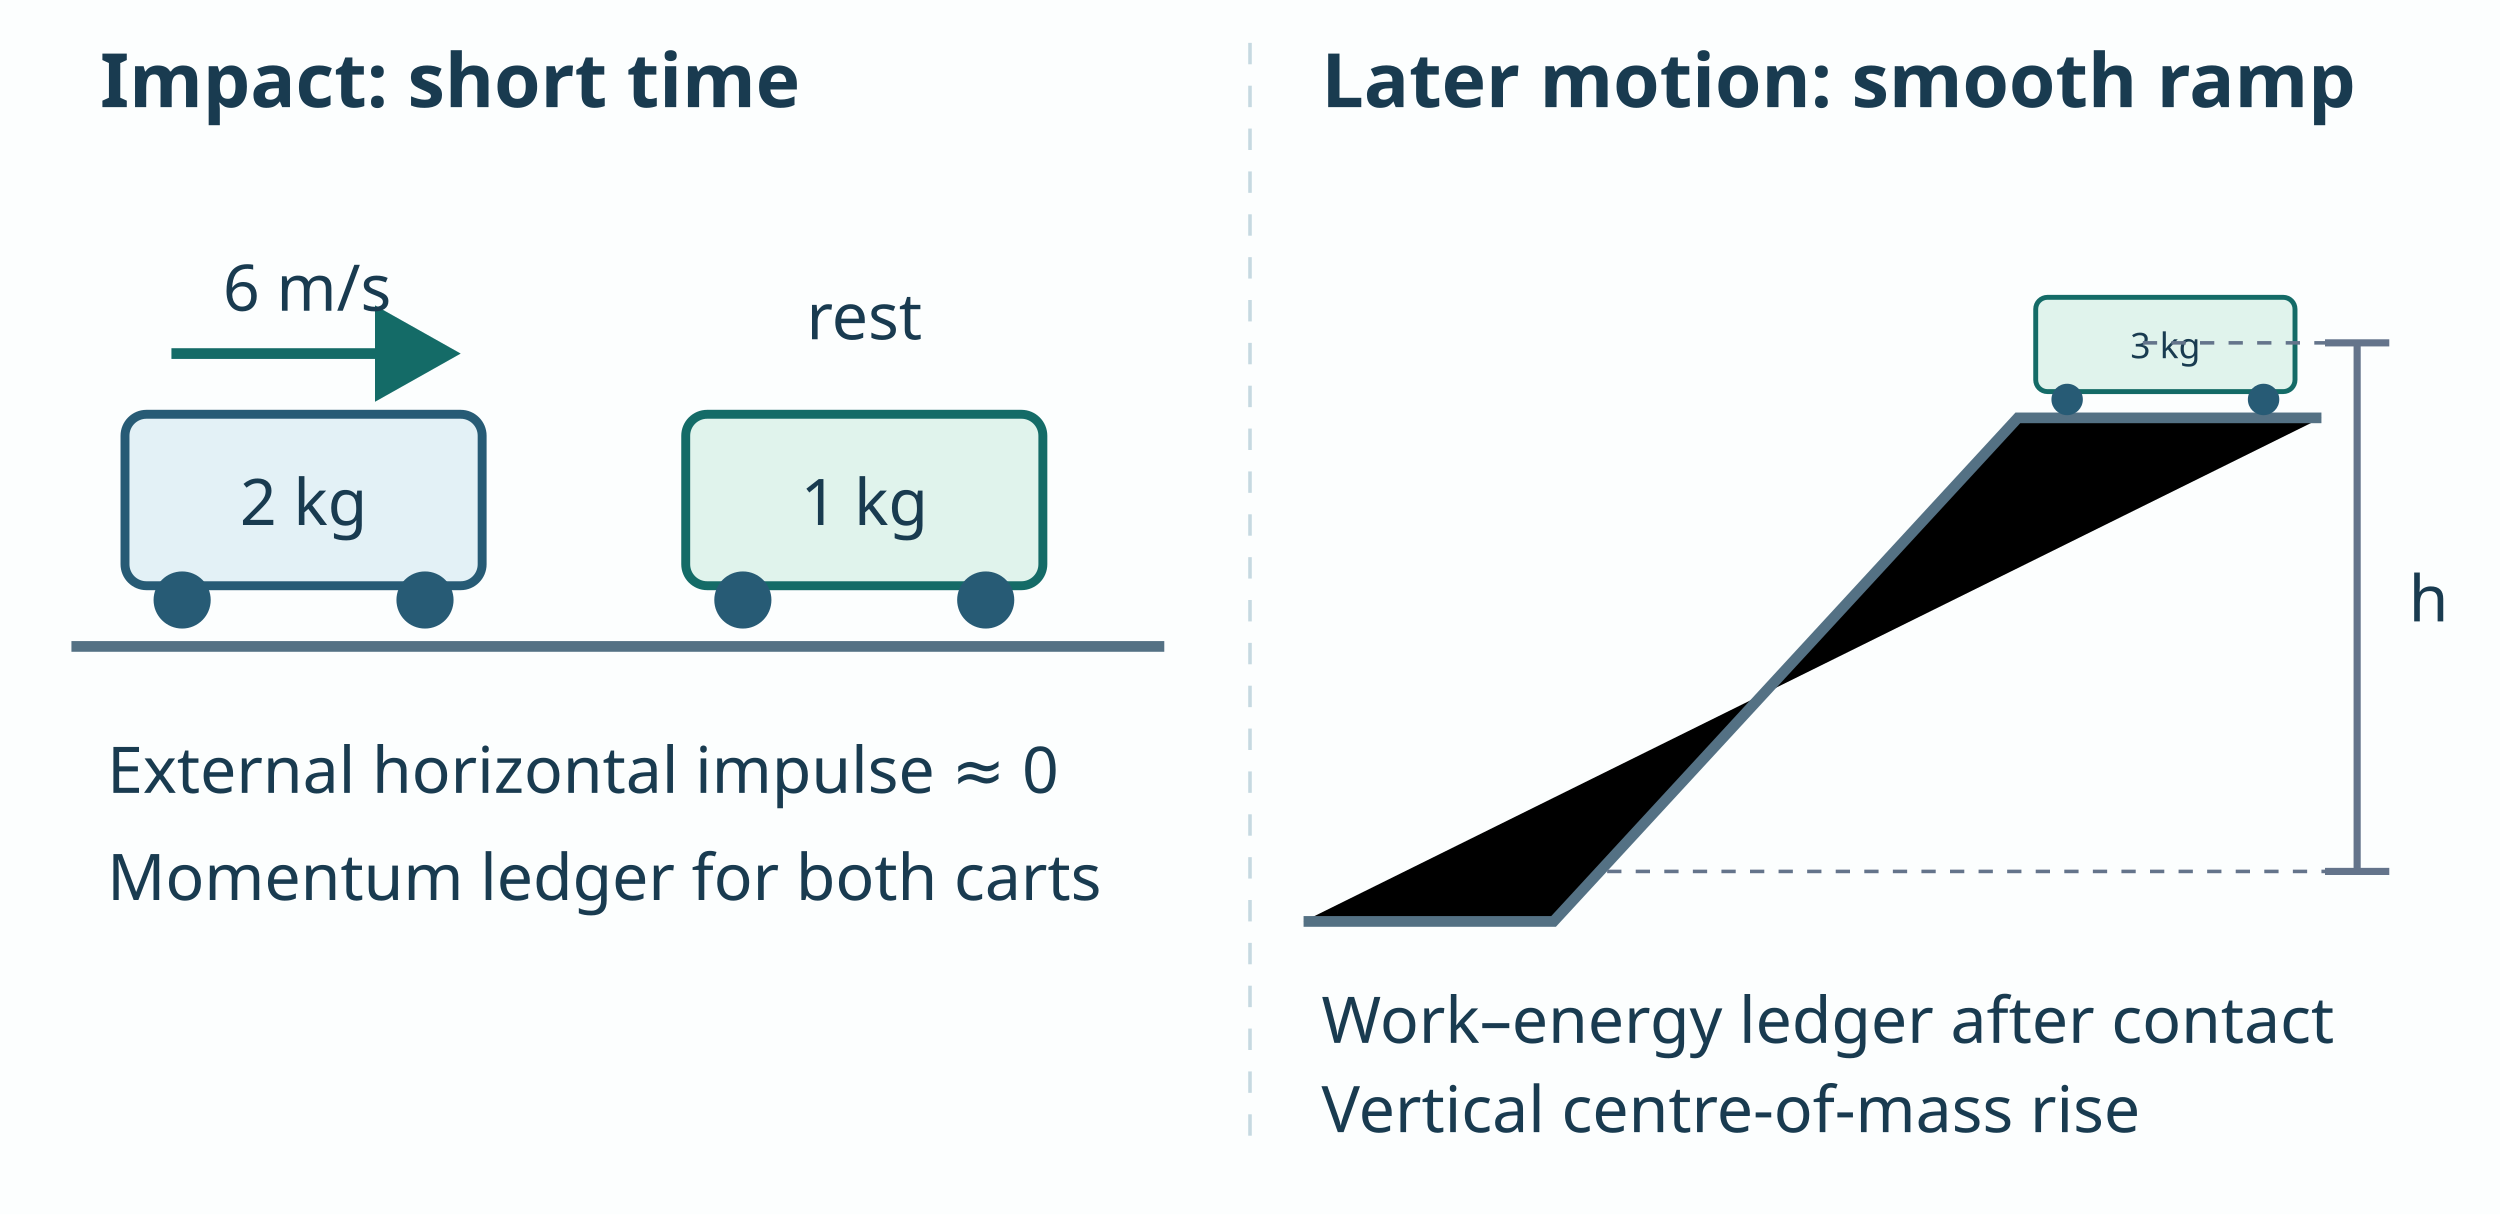
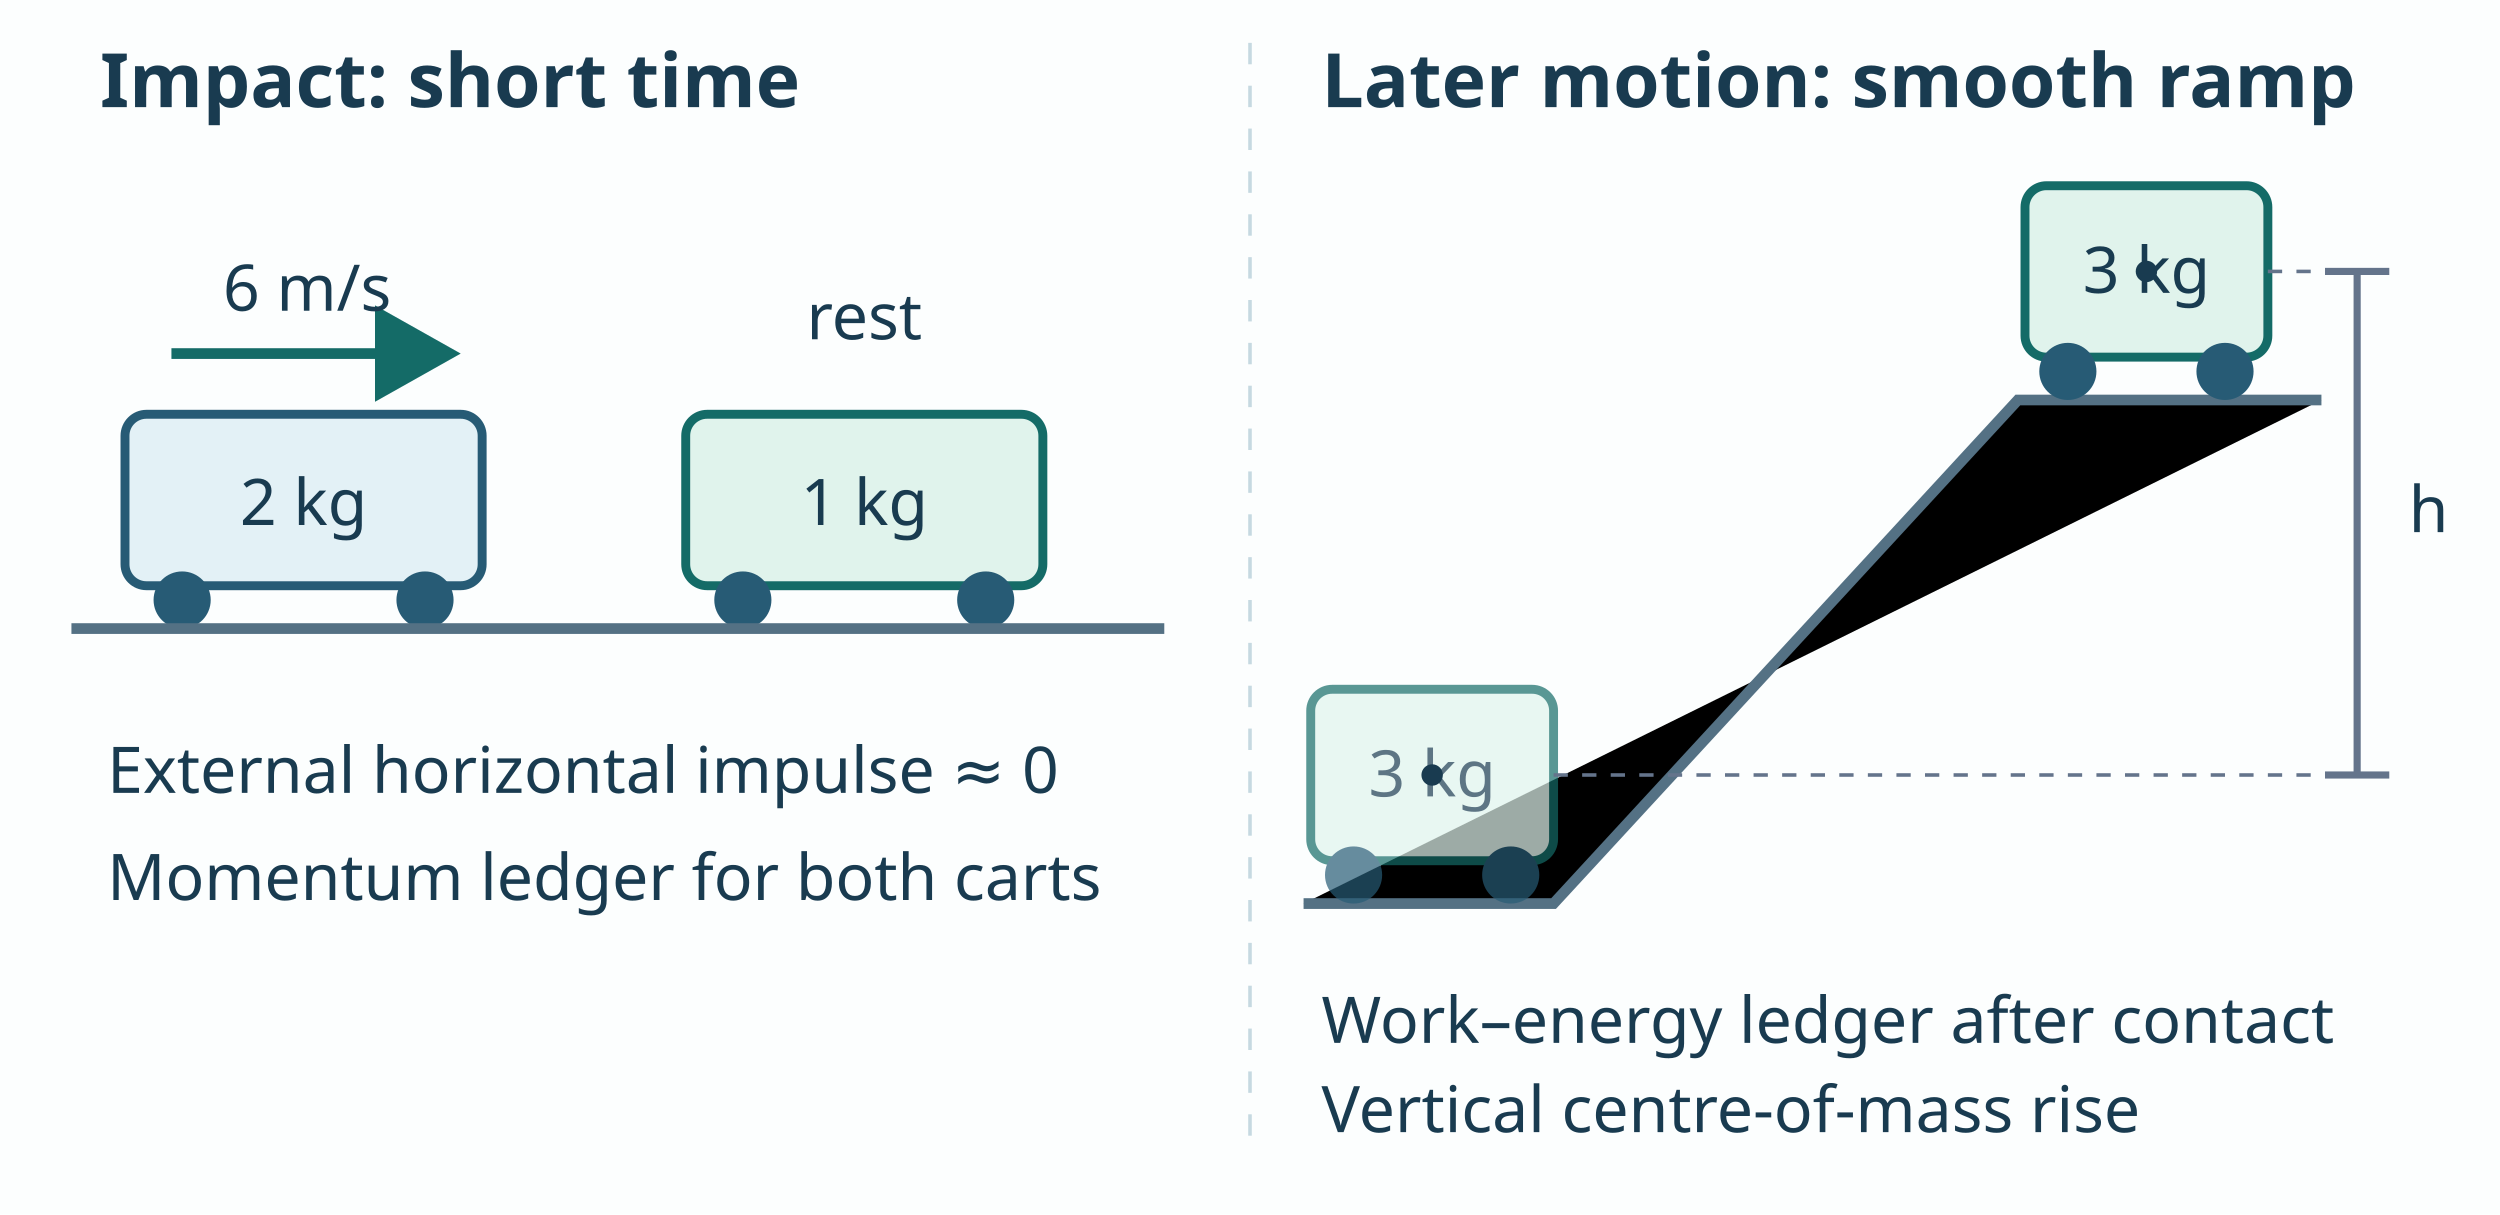
<svg xmlns="http://www.w3.org/2000/svg" viewBox="0 0 700 340" role="img" aria-labelledby="t d">
  <defs>
    <marker id="a" markerWidth="9" markerHeight="9" refX="7" refY="4.5" orient="auto">
      <path d="M0 0L8 4.5L0 9Z" fill="#146b67" />
    </marker>
  </defs>
  <style>text{font:18px system-ui,sans-serif;fill:#193b50} .cap{font-weight:bold;font-size:21px} .rail{stroke:#547184;stroke-width:3} .cart{fill:#e3f1f6;stroke:#275b75;stroke-width:2.5} .b{fill:#e0f3ec;stroke:#146b67;stroke-width:2.5} .arr{stroke:#146b67;stroke-width:3;marker-end:url(#a);fill:none} .dim{stroke:#64748b;stroke-width:2;fill:none}</style>
  <rect width="700" height="340" fill="#fcfefe" />
  <text class="cap" x="28" y="30">Impact: short time</text>
  <text class="cap" x="370" y="30">Later motion: smooth ramp</text>
  <path d="M350 12V318" stroke="#c6d9e1" stroke-dasharray="6 6" />
  <rect class="cart" x="35" y="116" width="100" height="48" rx="6" />
  <circle cx="51" cy="168" r="8" fill="#275b75" />
  <circle cx="119" cy="168" r="8" fill="#275b75" />
  <text x="85" y="147" text-anchor="middle">2 kg</text>
  <rect class="b" x="192" y="116" width="100" height="48" rx="6" />
  <circle cx="208" cy="168" r="8" fill="#275b75" />
  <circle cx="276" cy="168" r="8" fill="#275b75" />
  <text x="242" y="147" text-anchor="middle">1 kg</text>
  <path class="arr" d="M48 99L126 99" />
  <text x="86" y="87" text-anchor="middle">6 m/s</text>
  <text x="242" y="95" text-anchor="middle">rest</text>
-   <path class="rail" d="M20 181H326" />
+   <path class="rail" d="M20 176H326" />
  <text x="30" y="222">External horizontal impulse ≈ 0</text>
  <text x="30" y="252">Momentum ledger for both carts</text>
-   <path class="rail" d="M365 258H435L565 117H650" />
-   <g transform="translate(570 119) scale(.55)">
-     <rect class="b" x="0" y="-65" width="132" height="48" rx="6" />
-     <circle cx="16" cy="-13" r="8" fill="#275b75" />
-     <circle cx="116" cy="-13" r="8" fill="#275b75" />
-     <text x="66" y="-34" text-anchor="middle">3 kg</text>
+   <path class="rail" d="M365 253H435L565 112H650" />
+   <g opacity=".7">
+     <rect class="b" x="367" y="193" width="68" height="48" rx="6" />
+     <circle cx="379" cy="245" r="8" fill="#275b75" />
+     <circle cx="423" cy="245" r="8" fill="#275b75" />
+     <text x="401" y="223" text-anchor="middle">3 kg</text>
  </g>
-   <path d="M450 244H657M600 96H657" stroke="#64748b" stroke-dasharray="4 4" fill="none" />
-   <path class="dim" d="M660 244V96M651 244H669M651 96H669" />
-   <text x="680" y="174" text-anchor="middle">h</text>
+   <rect class="b" x="567" y="52" width="68" height="48" rx="6" />
+   <circle cx="579" cy="104" r="8" fill="#275b75" />
+   <circle cx="623" cy="104" r="8" fill="#275b75" />
+   <text x="601" y="82" text-anchor="middle">3 kg</text>
+   <circle cx="401" cy="217" r="3" fill="#193b50" />
+   <circle cx="601" cy="76" r="3" fill="#193b50" />
+   <path d="M435 217H657M635 76H657" stroke="#64748b" stroke-dasharray="4 4" fill="none" />
+   <path class="dim" d="M660 217V76M651 217H669M651 76H669" />
+   <text x="680" y="149" text-anchor="middle">h</text>
  <text x="370" y="292">Work–energy ledger after contact</text>
  <text x="370" y="317">Vertical centre-of-mass rise</text>
</svg>
